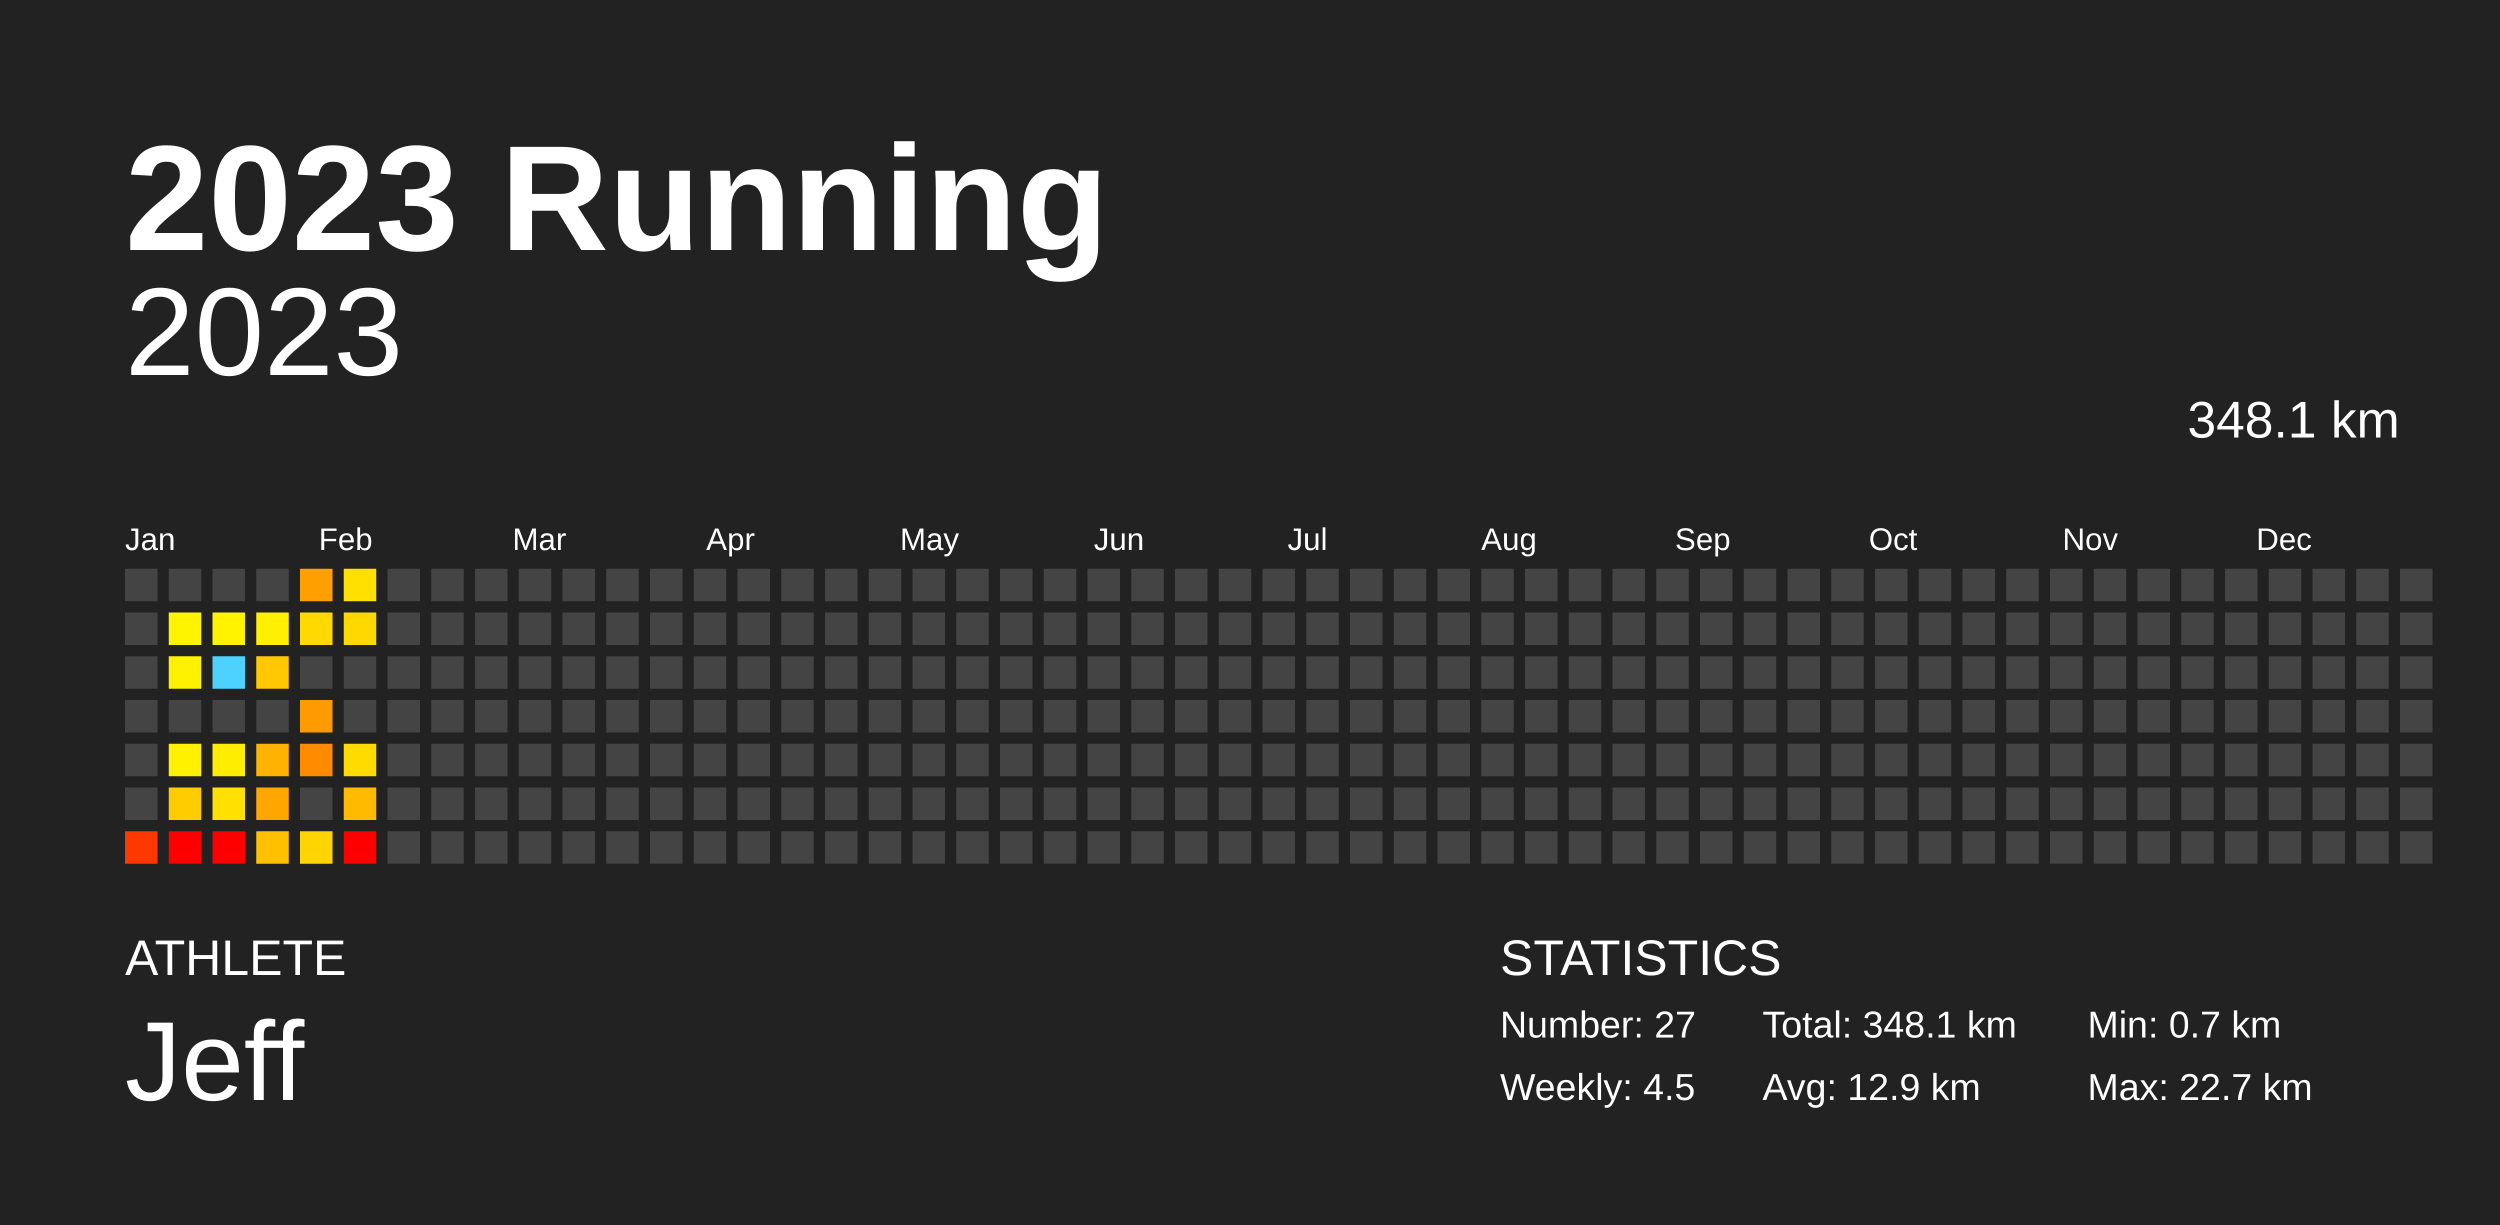
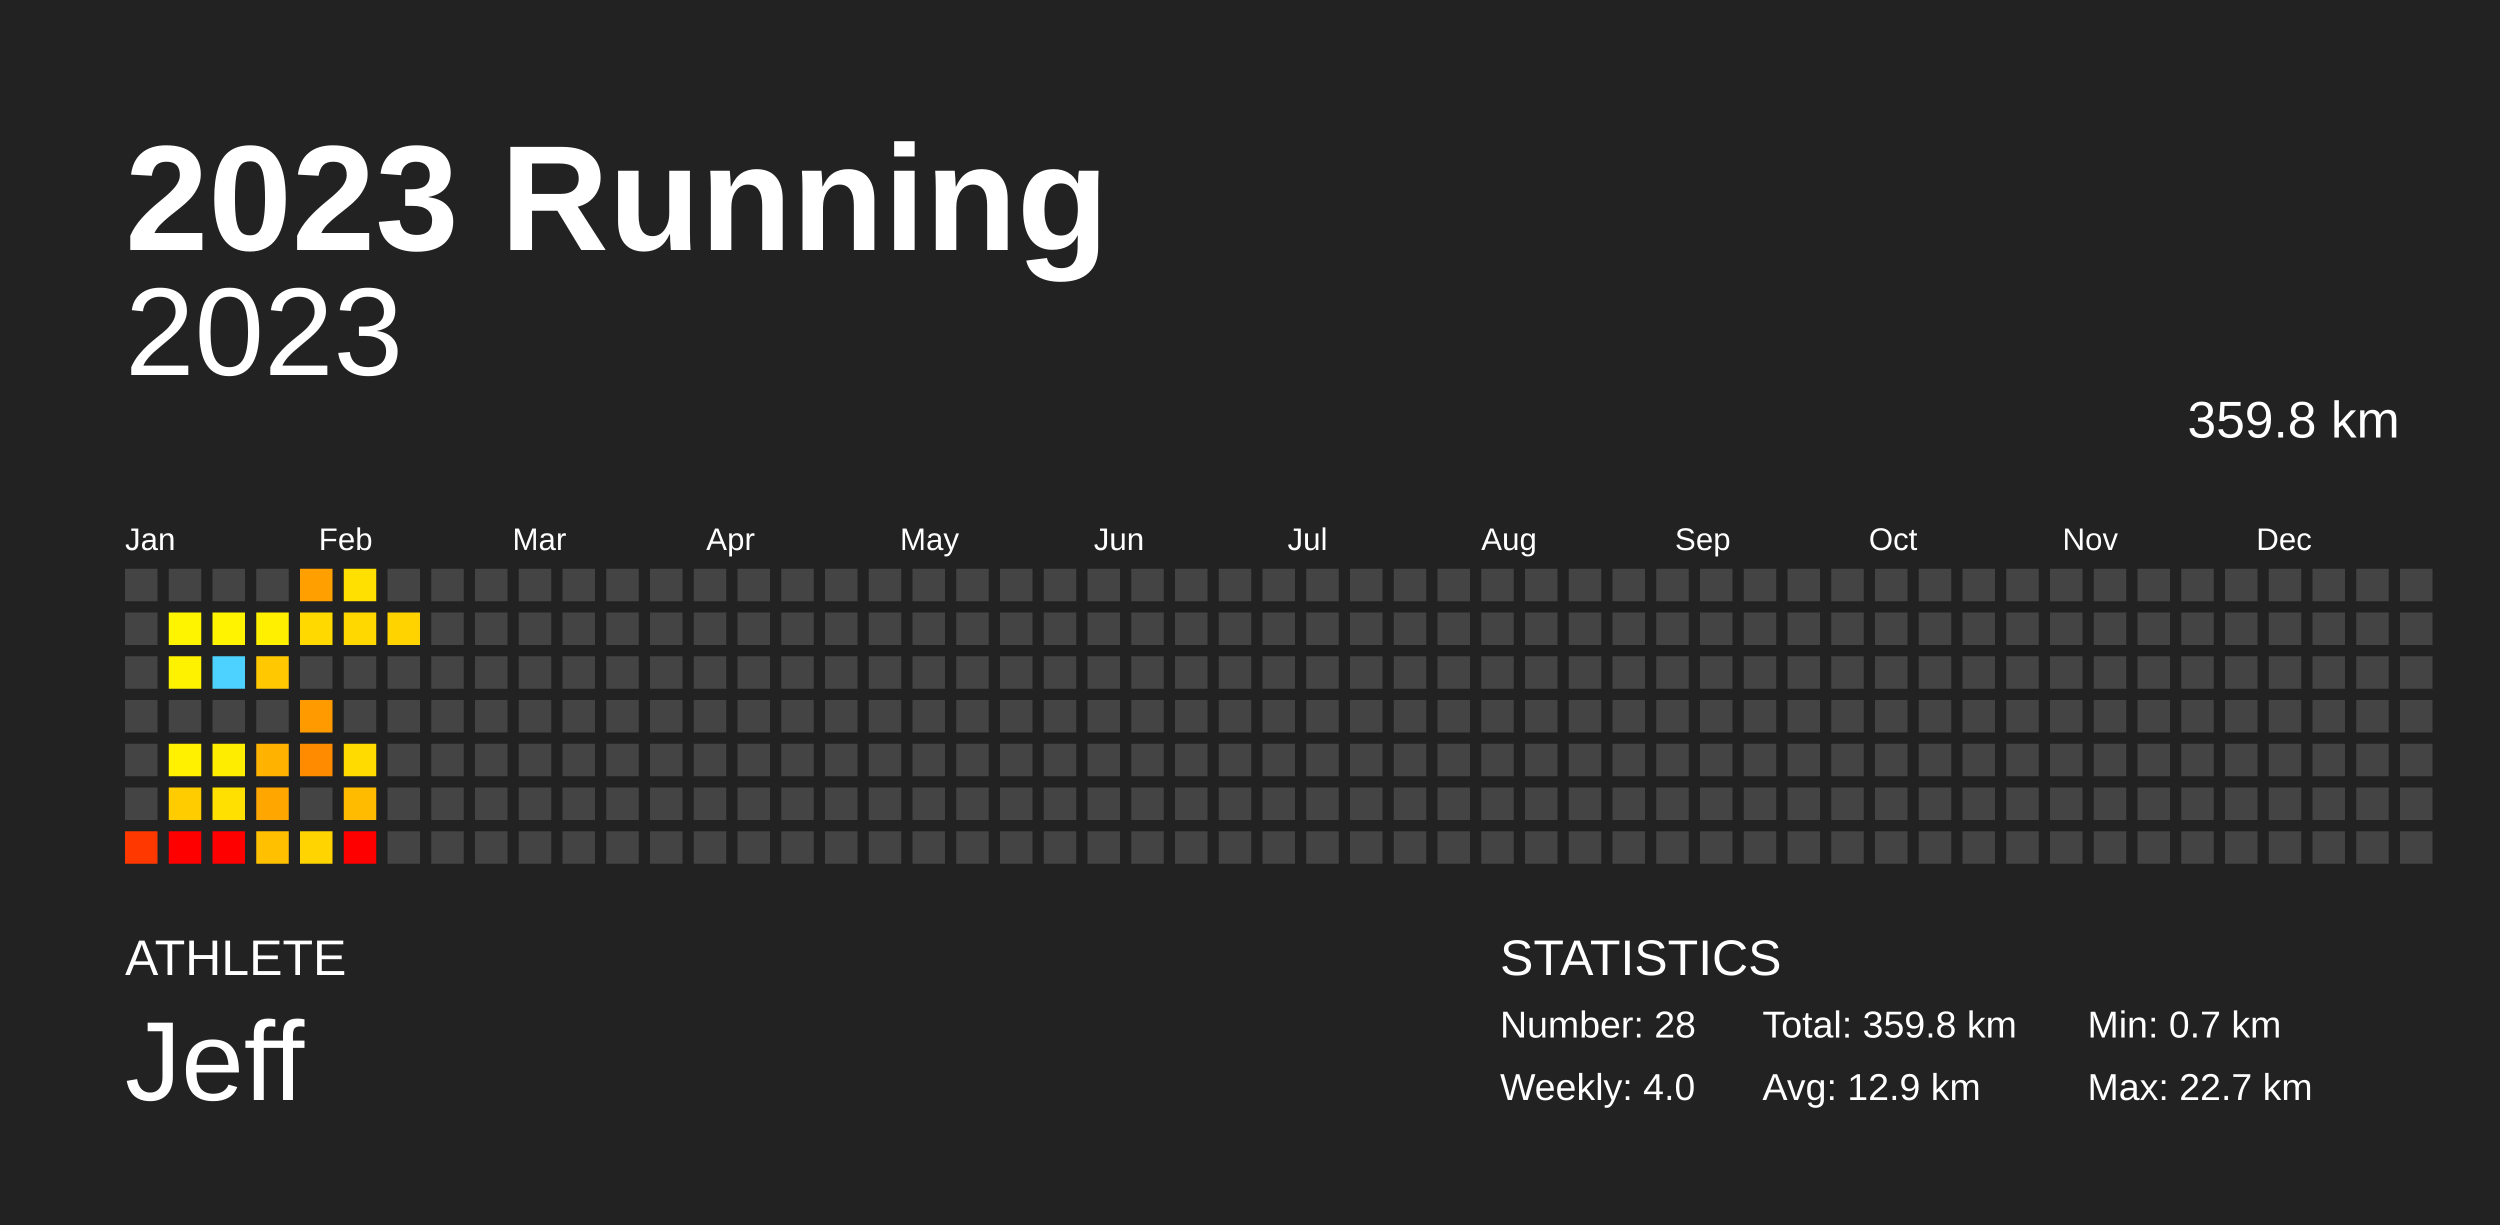
<svg xmlns="http://www.w3.org/2000/svg" baseProfile="full" height="98mm" version="1.1" viewBox="0,0,200,98" width="200mm">
  <defs />
  <rect fill="#222222" height="98" width="200" x="0" y="0" />
  <text fill="#FFFFFF" style="font-size:12px; font-family:Arial; font-weight:bold;" x="10" y="20">2023 Running</text>
  <text fill="#FFFFFF" style="font-size:4px; font-family:Arial" x="10" y="78">ATHLETE</text>
  <text fill="#FFFFFF" style="font-size:9px; font-family:Arial" x="10" y="88">Jeff</text>
  <text fill="#FFFFFF" style="font-size:4px; font-family:Arial" x="120" y="78">STATISTICS</text>
-   <text fill="#FFFFFF" style="font-size:3px; font-family:Arial" x="120" y="83">Number: 27</text>
-   <text fill="#FFFFFF" style="font-size:3px; font-family:Arial" x="120" y="88">Weekly: 4.5</text>
-   <text fill="#FFFFFF" style="font-size:3px; font-family:Arial" x="141" y="83">Total: 348.1 km</text>
+   <text fill="#FFFFFF" style="font-size:3px; font-family:Arial" x="120" y="83">Number: 28</text>
+   <text fill="#FFFFFF" style="font-size:3px; font-family:Arial" x="120" y="88">Weekly: 4.0</text>
+   <text fill="#FFFFFF" style="font-size:3px; font-family:Arial" x="141" y="83">Total: 359.8 km</text>
  <text fill="#FFFFFF" style="font-size:3px; font-family:Arial" x="141" y="88">Avg: 12.9 km</text>
  <text fill="#FFFFFF" style="font-size:3px; font-family:Arial" x="167" y="83">Min: 0.7 km</text>
  <text fill="#FFFFFF" style="font-size:3px; font-family:Arial" x="167" y="88">Max: 22.7 km</text>
  <text alignment-baseline="hanging" fill="#FFFFFF" style="font-size:10.0px; font-family:Arial;" x="10" y="30">2023</text>
-   <text alignment-baseline="hanging" fill="#FFFFFF" style="font-size:4.125px; font-family:Arial;" x="175" y="35">348.1 km</text>
+   <text alignment-baseline="hanging" fill="#FFFFFF" style="font-size:4.125px; font-family:Arial;" x="175" y="35">359.8 km</text>
  <text fill="#FFFFFF" style="font-size:2.5px; font-family:Arial" x="10.0" y="44">Jan</text>
  <text fill="#FFFFFF" style="font-size:2.5px; font-family:Arial" x="25.5" y="44">Feb</text>
  <text fill="#FFFFFF" style="font-size:2.5px; font-family:Arial" x="41.0" y="44">Mar</text>
  <text fill="#FFFFFF" style="font-size:2.5px; font-family:Arial" x="56.5" y="44">Apr</text>
  <text fill="#FFFFFF" style="font-size:2.5px; font-family:Arial" x="72.0" y="44">May</text>
  <text fill="#FFFFFF" style="font-size:2.5px; font-family:Arial" x="87.5" y="44">Jun</text>
  <text fill="#FFFFFF" style="font-size:2.5px; font-family:Arial" x="103.0" y="44">Jul</text>
  <text fill="#FFFFFF" style="font-size:2.5px; font-family:Arial" x="118.5" y="44">Aug</text>
  <text fill="#FFFFFF" style="font-size:2.5px; font-family:Arial" x="134.0" y="44">Sep</text>
  <text fill="#FFFFFF" style="font-size:2.5px; font-family:Arial" x="149.5" y="44">Oct</text>
  <text fill="#FFFFFF" style="font-size:2.5px; font-family:Arial" x="165.0" y="44">Nov</text>
  <text fill="#FFFFFF" style="font-size:2.5px; font-family:Arial" x="180.5" y="44">Dec</text>
  <rect fill="#444444" height="2.6" width="2.6" x="10.0" y="45.5" />
  <rect fill="#444444" height="2.6" width="2.6" x="10.0" y="49.0" />
  <rect fill="#444444" height="2.6" width="2.6" x="10.0" y="52.5" />
  <rect fill="#444444" height="2.6" width="2.6" x="10.0" y="56.0" />
  <rect fill="#444444" height="2.6" width="2.6" x="10.0" y="59.5" />
  <rect fill="#444444" height="2.6" width="2.6" x="10.0" y="63.0" />
  <rect fill="#ff3800" height="2.6" width="2.6" x="10.0" y="66.5" />
  <rect fill="#444444" height="2.6" width="2.6" x="13.5" y="45.5" />
  <rect fill="#fff400" height="2.6" width="2.6" x="13.5" y="49.0" />
  <rect fill="#fff200" height="2.6" width="2.6" x="13.5" y="52.5" />
  <rect fill="#444444" height="2.6" width="2.6" x="13.5" y="56.0" />
  <rect fill="#fff100" height="2.6" width="2.6" x="13.5" y="59.5" />
  <rect fill="#ffcc00" height="2.6" width="2.6" x="13.5" y="63.0" />
  <rect fill="red" height="2.6" width="2.6" x="13.5" y="66.5" />
  <rect fill="#444444" height="2.6" width="2.6" x="17.0" y="45.5" />
  <rect fill="#fff300" height="2.6" width="2.6" x="17.0" y="49.0" />
  <rect fill="#4dd2ff" height="2.6" width="2.6" x="17.0" y="52.5" />
  <rect fill="#444444" height="2.6" width="2.6" x="17.0" y="56.0" />
  <rect fill="#ffed00" height="2.6" width="2.6" x="17.0" y="59.5" />
  <rect fill="#ffe000" height="2.6" width="2.6" x="17.0" y="63.0" />
  <rect fill="red" height="2.6" width="2.6" x="17.0" y="66.5" />
  <rect fill="#444444" height="2.6" width="2.6" x="20.5" y="45.5" />
  <rect fill="#fff000" height="2.6" width="2.6" x="20.5" y="49.0" />
  <rect fill="#ffc800" height="2.6" width="2.6" x="20.5" y="52.5" />
  <rect fill="#444444" height="2.6" width="2.6" x="20.5" y="56.0" />
  <rect fill="#ffb300" height="2.6" width="2.6" x="20.5" y="59.5" />
  <rect fill="#ffa600" height="2.6" width="2.6" x="20.5" y="63.0" />
  <rect fill="#ffc000" height="2.6" width="2.6" x="20.5" y="66.5" />
  <rect fill="#ffa000" height="2.6" width="2.6" x="24.0" y="45.5" />
  <rect fill="#ffd900" height="2.6" width="2.6" x="24.0" y="49.0" />
  <rect fill="#444444" height="2.6" width="2.6" x="24.0" y="52.5" />
  <rect fill="#ff9b00" height="2.6" width="2.6" x="24.0" y="56.0" />
  <rect fill="#ff8b00" height="2.6" width="2.6" x="24.0" y="59.5" />
  <rect fill="#444444" height="2.6" width="2.6" x="24.0" y="63.0" />
  <rect fill="#ffd400" height="2.6" width="2.6" x="24.0" y="66.5" />
  <rect fill="#ffe000" height="2.6" width="2.6" x="27.5" y="45.5" />
  <rect fill="#ffd800" height="2.6" width="2.6" x="27.5" y="49.0" />
  <rect fill="#444444" height="2.6" width="2.6" x="27.5" y="52.5" />
  <rect fill="#444444" height="2.6" width="2.6" x="27.5" y="56.0" />
  <rect fill="#ffdb00" height="2.6" width="2.6" x="27.5" y="59.5" />
  <rect fill="#ffbb00" height="2.6" width="2.6" x="27.5" y="63.0" />
  <rect fill="red" height="2.6" width="2.6" x="27.5" y="66.5" />
  <rect fill="#444444" height="2.6" width="2.6" x="31.0" y="45.5" />
-   <rect fill="#444444" height="2.6" width="2.6" x="31.0" y="49.0" />
+   <rect fill="#ffd300" height="2.6" width="2.6" x="31.0" y="49.0" />
  <rect fill="#444444" height="2.6" width="2.6" x="31.0" y="52.5" />
  <rect fill="#444444" height="2.6" width="2.6" x="31.0" y="56.0" />
  <rect fill="#444444" height="2.6" width="2.6" x="31.0" y="59.5" />
  <rect fill="#444444" height="2.6" width="2.6" x="31.0" y="63.0" />
  <rect fill="#444444" height="2.6" width="2.6" x="31.0" y="66.5" />
  <rect fill="#444444" height="2.6" width="2.6" x="34.5" y="45.5" />
  <rect fill="#444444" height="2.6" width="2.6" x="34.5" y="49.0" />
  <rect fill="#444444" height="2.6" width="2.6" x="34.5" y="52.5" />
  <rect fill="#444444" height="2.6" width="2.6" x="34.5" y="56.0" />
  <rect fill="#444444" height="2.6" width="2.6" x="34.5" y="59.5" />
  <rect fill="#444444" height="2.6" width="2.6" x="34.5" y="63.0" />
  <rect fill="#444444" height="2.6" width="2.6" x="34.5" y="66.5" />
  <rect fill="#444444" height="2.6" width="2.6" x="38.0" y="45.5" />
  <rect fill="#444444" height="2.6" width="2.6" x="38.0" y="49.0" />
  <rect fill="#444444" height="2.6" width="2.6" x="38.0" y="52.5" />
  <rect fill="#444444" height="2.6" width="2.6" x="38.0" y="56.0" />
  <rect fill="#444444" height="2.6" width="2.6" x="38.0" y="59.5" />
  <rect fill="#444444" height="2.6" width="2.6" x="38.0" y="63.0" />
  <rect fill="#444444" height="2.6" width="2.6" x="38.0" y="66.5" />
  <rect fill="#444444" height="2.6" width="2.6" x="41.5" y="45.5" />
  <rect fill="#444444" height="2.6" width="2.6" x="41.5" y="49.0" />
  <rect fill="#444444" height="2.6" width="2.6" x="41.5" y="52.5" />
  <rect fill="#444444" height="2.6" width="2.6" x="41.5" y="56.0" />
  <rect fill="#444444" height="2.6" width="2.6" x="41.5" y="59.5" />
  <rect fill="#444444" height="2.6" width="2.6" x="41.5" y="63.0" />
  <rect fill="#444444" height="2.6" width="2.6" x="41.5" y="66.5" />
  <rect fill="#444444" height="2.6" width="2.6" x="45.0" y="45.5" />
  <rect fill="#444444" height="2.6" width="2.6" x="45.0" y="49.0" />
  <rect fill="#444444" height="2.6" width="2.6" x="45.0" y="52.5" />
  <rect fill="#444444" height="2.6" width="2.6" x="45.0" y="56.0" />
  <rect fill="#444444" height="2.6" width="2.6" x="45.0" y="59.5" />
  <rect fill="#444444" height="2.6" width="2.6" x="45.0" y="63.0" />
  <rect fill="#444444" height="2.6" width="2.6" x="45.0" y="66.5" />
  <rect fill="#444444" height="2.6" width="2.6" x="48.5" y="45.5" />
  <rect fill="#444444" height="2.6" width="2.6" x="48.5" y="49.0" />
  <rect fill="#444444" height="2.6" width="2.6" x="48.5" y="52.5" />
  <rect fill="#444444" height="2.6" width="2.6" x="48.5" y="56.0" />
  <rect fill="#444444" height="2.6" width="2.6" x="48.5" y="59.5" />
  <rect fill="#444444" height="2.6" width="2.6" x="48.5" y="63.0" />
  <rect fill="#444444" height="2.6" width="2.6" x="48.5" y="66.5" />
  <rect fill="#444444" height="2.6" width="2.6" x="52.0" y="45.5" />
  <rect fill="#444444" height="2.6" width="2.6" x="52.0" y="49.0" />
  <rect fill="#444444" height="2.6" width="2.6" x="52.0" y="52.5" />
  <rect fill="#444444" height="2.6" width="2.6" x="52.0" y="56.0" />
  <rect fill="#444444" height="2.6" width="2.6" x="52.0" y="59.5" />
  <rect fill="#444444" height="2.6" width="2.6" x="52.0" y="63.0" />
  <rect fill="#444444" height="2.6" width="2.6" x="52.0" y="66.5" />
  <rect fill="#444444" height="2.6" width="2.6" x="55.5" y="45.5" />
  <rect fill="#444444" height="2.6" width="2.6" x="55.5" y="49.0" />
  <rect fill="#444444" height="2.6" width="2.6" x="55.5" y="52.5" />
  <rect fill="#444444" height="2.6" width="2.6" x="55.5" y="56.0" />
  <rect fill="#444444" height="2.6" width="2.6" x="55.5" y="59.5" />
  <rect fill="#444444" height="2.6" width="2.6" x="55.5" y="63.0" />
  <rect fill="#444444" height="2.6" width="2.6" x="55.5" y="66.5" />
  <rect fill="#444444" height="2.6" width="2.6" x="59.0" y="45.5" />
  <rect fill="#444444" height="2.6" width="2.6" x="59.0" y="49.0" />
  <rect fill="#444444" height="2.6" width="2.6" x="59.0" y="52.5" />
  <rect fill="#444444" height="2.6" width="2.6" x="59.0" y="56.0" />
  <rect fill="#444444" height="2.6" width="2.6" x="59.0" y="59.5" />
  <rect fill="#444444" height="2.6" width="2.6" x="59.0" y="63.0" />
  <rect fill="#444444" height="2.6" width="2.6" x="59.0" y="66.5" />
  <rect fill="#444444" height="2.6" width="2.6" x="62.5" y="45.5" />
  <rect fill="#444444" height="2.6" width="2.6" x="62.5" y="49.0" />
  <rect fill="#444444" height="2.6" width="2.6" x="62.5" y="52.5" />
  <rect fill="#444444" height="2.6" width="2.6" x="62.5" y="56.0" />
  <rect fill="#444444" height="2.6" width="2.6" x="62.5" y="59.5" />
  <rect fill="#444444" height="2.6" width="2.6" x="62.5" y="63.0" />
  <rect fill="#444444" height="2.6" width="2.6" x="62.5" y="66.5" />
  <rect fill="#444444" height="2.6" width="2.6" x="66.0" y="45.5" />
  <rect fill="#444444" height="2.6" width="2.6" x="66.0" y="49.0" />
  <rect fill="#444444" height="2.6" width="2.6" x="66.0" y="52.5" />
  <rect fill="#444444" height="2.6" width="2.6" x="66.0" y="56.0" />
  <rect fill="#444444" height="2.6" width="2.6" x="66.0" y="59.5" />
  <rect fill="#444444" height="2.6" width="2.6" x="66.0" y="63.0" />
  <rect fill="#444444" height="2.6" width="2.6" x="66.0" y="66.5" />
  <rect fill="#444444" height="2.6" width="2.6" x="69.5" y="45.5" />
  <rect fill="#444444" height="2.6" width="2.6" x="69.5" y="49.0" />
  <rect fill="#444444" height="2.6" width="2.6" x="69.5" y="52.5" />
  <rect fill="#444444" height="2.6" width="2.6" x="69.5" y="56.0" />
  <rect fill="#444444" height="2.6" width="2.6" x="69.5" y="59.5" />
  <rect fill="#444444" height="2.6" width="2.6" x="69.5" y="63.0" />
  <rect fill="#444444" height="2.6" width="2.6" x="69.5" y="66.5" />
  <rect fill="#444444" height="2.6" width="2.6" x="73.0" y="45.5" />
  <rect fill="#444444" height="2.6" width="2.6" x="73.0" y="49.0" />
  <rect fill="#444444" height="2.6" width="2.6" x="73.0" y="52.5" />
  <rect fill="#444444" height="2.6" width="2.6" x="73.0" y="56.0" />
  <rect fill="#444444" height="2.6" width="2.6" x="73.0" y="59.5" />
  <rect fill="#444444" height="2.6" width="2.6" x="73.0" y="63.0" />
  <rect fill="#444444" height="2.6" width="2.6" x="73.0" y="66.5" />
  <rect fill="#444444" height="2.6" width="2.6" x="76.5" y="45.5" />
  <rect fill="#444444" height="2.6" width="2.6" x="76.5" y="49.0" />
  <rect fill="#444444" height="2.6" width="2.6" x="76.5" y="52.5" />
  <rect fill="#444444" height="2.6" width="2.6" x="76.5" y="56.0" />
  <rect fill="#444444" height="2.6" width="2.6" x="76.5" y="59.5" />
  <rect fill="#444444" height="2.6" width="2.6" x="76.5" y="63.0" />
  <rect fill="#444444" height="2.6" width="2.6" x="76.5" y="66.5" />
  <rect fill="#444444" height="2.6" width="2.6" x="80.0" y="45.5" />
  <rect fill="#444444" height="2.6" width="2.6" x="80.0" y="49.0" />
  <rect fill="#444444" height="2.6" width="2.6" x="80.0" y="52.5" />
  <rect fill="#444444" height="2.6" width="2.6" x="80.0" y="56.0" />
  <rect fill="#444444" height="2.6" width="2.6" x="80.0" y="59.5" />
  <rect fill="#444444" height="2.6" width="2.6" x="80.0" y="63.0" />
  <rect fill="#444444" height="2.6" width="2.6" x="80.0" y="66.5" />
  <rect fill="#444444" height="2.6" width="2.6" x="83.5" y="45.5" />
  <rect fill="#444444" height="2.6" width="2.6" x="83.5" y="49.0" />
  <rect fill="#444444" height="2.6" width="2.6" x="83.5" y="52.5" />
  <rect fill="#444444" height="2.6" width="2.6" x="83.5" y="56.0" />
  <rect fill="#444444" height="2.6" width="2.6" x="83.5" y="59.5" />
  <rect fill="#444444" height="2.6" width="2.6" x="83.5" y="63.0" />
  <rect fill="#444444" height="2.6" width="2.6" x="83.5" y="66.5" />
  <rect fill="#444444" height="2.6" width="2.6" x="87.0" y="45.5" />
  <rect fill="#444444" height="2.6" width="2.6" x="87.0" y="49.0" />
  <rect fill="#444444" height="2.6" width="2.6" x="87.0" y="52.5" />
  <rect fill="#444444" height="2.6" width="2.6" x="87.0" y="56.0" />
  <rect fill="#444444" height="2.6" width="2.6" x="87.0" y="59.5" />
  <rect fill="#444444" height="2.6" width="2.6" x="87.0" y="63.0" />
  <rect fill="#444444" height="2.6" width="2.6" x="87.0" y="66.5" />
  <rect fill="#444444" height="2.6" width="2.6" x="90.5" y="45.5" />
  <rect fill="#444444" height="2.6" width="2.6" x="90.5" y="49.0" />
  <rect fill="#444444" height="2.6" width="2.6" x="90.5" y="52.5" />
  <rect fill="#444444" height="2.6" width="2.6" x="90.5" y="56.0" />
  <rect fill="#444444" height="2.6" width="2.6" x="90.5" y="59.5" />
  <rect fill="#444444" height="2.6" width="2.6" x="90.5" y="63.0" />
  <rect fill="#444444" height="2.6" width="2.6" x="90.5" y="66.5" />
  <rect fill="#444444" height="2.6" width="2.6" x="94.0" y="45.5" />
  <rect fill="#444444" height="2.6" width="2.6" x="94.0" y="49.0" />
  <rect fill="#444444" height="2.6" width="2.6" x="94.0" y="52.5" />
  <rect fill="#444444" height="2.6" width="2.6" x="94.0" y="56.0" />
  <rect fill="#444444" height="2.6" width="2.6" x="94.0" y="59.5" />
  <rect fill="#444444" height="2.6" width="2.6" x="94.0" y="63.0" />
  <rect fill="#444444" height="2.6" width="2.6" x="94.0" y="66.5" />
  <rect fill="#444444" height="2.6" width="2.6" x="97.5" y="45.5" />
  <rect fill="#444444" height="2.6" width="2.6" x="97.5" y="49.0" />
  <rect fill="#444444" height="2.6" width="2.6" x="97.5" y="52.5" />
  <rect fill="#444444" height="2.6" width="2.6" x="97.5" y="56.0" />
  <rect fill="#444444" height="2.6" width="2.6" x="97.5" y="59.5" />
  <rect fill="#444444" height="2.6" width="2.6" x="97.5" y="63.0" />
  <rect fill="#444444" height="2.6" width="2.6" x="97.5" y="66.5" />
  <rect fill="#444444" height="2.6" width="2.6" x="101.0" y="45.5" />
  <rect fill="#444444" height="2.6" width="2.6" x="101.0" y="49.0" />
  <rect fill="#444444" height="2.6" width="2.6" x="101.0" y="52.5" />
  <rect fill="#444444" height="2.6" width="2.6" x="101.0" y="56.0" />
  <rect fill="#444444" height="2.6" width="2.6" x="101.0" y="59.5" />
  <rect fill="#444444" height="2.6" width="2.6" x="101.0" y="63.0" />
  <rect fill="#444444" height="2.6" width="2.6" x="101.0" y="66.5" />
  <rect fill="#444444" height="2.6" width="2.6" x="104.5" y="45.5" />
  <rect fill="#444444" height="2.6" width="2.6" x="104.5" y="49.0" />
  <rect fill="#444444" height="2.6" width="2.6" x="104.5" y="52.5" />
  <rect fill="#444444" height="2.6" width="2.6" x="104.5" y="56.0" />
  <rect fill="#444444" height="2.6" width="2.6" x="104.5" y="59.5" />
  <rect fill="#444444" height="2.6" width="2.6" x="104.5" y="63.0" />
  <rect fill="#444444" height="2.6" width="2.6" x="104.5" y="66.5" />
  <rect fill="#444444" height="2.6" width="2.6" x="108.0" y="45.5" />
  <rect fill="#444444" height="2.6" width="2.6" x="108.0" y="49.0" />
  <rect fill="#444444" height="2.6" width="2.6" x="108.0" y="52.5" />
  <rect fill="#444444" height="2.6" width="2.6" x="108.0" y="56.0" />
  <rect fill="#444444" height="2.6" width="2.6" x="108.0" y="59.5" />
  <rect fill="#444444" height="2.6" width="2.6" x="108.0" y="63.0" />
  <rect fill="#444444" height="2.6" width="2.6" x="108.0" y="66.5" />
  <rect fill="#444444" height="2.6" width="2.6" x="111.5" y="45.5" />
  <rect fill="#444444" height="2.6" width="2.6" x="111.5" y="49.0" />
  <rect fill="#444444" height="2.6" width="2.6" x="111.5" y="52.5" />
  <rect fill="#444444" height="2.6" width="2.6" x="111.5" y="56.0" />
  <rect fill="#444444" height="2.6" width="2.6" x="111.5" y="59.5" />
  <rect fill="#444444" height="2.6" width="2.6" x="111.5" y="63.0" />
  <rect fill="#444444" height="2.6" width="2.6" x="111.5" y="66.5" />
  <rect fill="#444444" height="2.6" width="2.6" x="115.0" y="45.5" />
  <rect fill="#444444" height="2.6" width="2.6" x="115.0" y="49.0" />
  <rect fill="#444444" height="2.6" width="2.6" x="115.0" y="52.5" />
  <rect fill="#444444" height="2.6" width="2.6" x="115.0" y="56.0" />
  <rect fill="#444444" height="2.6" width="2.6" x="115.0" y="59.5" />
  <rect fill="#444444" height="2.6" width="2.6" x="115.0" y="63.0" />
  <rect fill="#444444" height="2.6" width="2.6" x="115.0" y="66.5" />
  <rect fill="#444444" height="2.6" width="2.6" x="118.5" y="45.5" />
  <rect fill="#444444" height="2.6" width="2.6" x="118.5" y="49.0" />
  <rect fill="#444444" height="2.6" width="2.6" x="118.5" y="52.5" />
  <rect fill="#444444" height="2.6" width="2.6" x="118.5" y="56.0" />
  <rect fill="#444444" height="2.6" width="2.6" x="118.5" y="59.5" />
  <rect fill="#444444" height="2.6" width="2.6" x="118.5" y="63.0" />
  <rect fill="#444444" height="2.6" width="2.6" x="118.5" y="66.5" />
  <rect fill="#444444" height="2.6" width="2.6" x="122.0" y="45.5" />
  <rect fill="#444444" height="2.6" width="2.6" x="122.0" y="49.0" />
  <rect fill="#444444" height="2.6" width="2.6" x="122.0" y="52.5" />
  <rect fill="#444444" height="2.6" width="2.6" x="122.0" y="56.0" />
  <rect fill="#444444" height="2.6" width="2.6" x="122.0" y="59.5" />
  <rect fill="#444444" height="2.6" width="2.6" x="122.0" y="63.0" />
  <rect fill="#444444" height="2.6" width="2.6" x="122.0" y="66.5" />
  <rect fill="#444444" height="2.6" width="2.6" x="125.5" y="45.5" />
  <rect fill="#444444" height="2.6" width="2.6" x="125.5" y="49.0" />
  <rect fill="#444444" height="2.6" width="2.6" x="125.5" y="52.5" />
  <rect fill="#444444" height="2.6" width="2.6" x="125.5" y="56.0" />
  <rect fill="#444444" height="2.6" width="2.6" x="125.5" y="59.5" />
  <rect fill="#444444" height="2.6" width="2.6" x="125.5" y="63.0" />
  <rect fill="#444444" height="2.6" width="2.6" x="125.5" y="66.5" />
  <rect fill="#444444" height="2.6" width="2.6" x="129.0" y="45.5" />
  <rect fill="#444444" height="2.6" width="2.6" x="129.0" y="49.0" />
  <rect fill="#444444" height="2.6" width="2.6" x="129.0" y="52.5" />
  <rect fill="#444444" height="2.6" width="2.6" x="129.0" y="56.0" />
  <rect fill="#444444" height="2.6" width="2.6" x="129.0" y="59.5" />
  <rect fill="#444444" height="2.6" width="2.6" x="129.0" y="63.0" />
  <rect fill="#444444" height="2.6" width="2.6" x="129.0" y="66.5" />
  <rect fill="#444444" height="2.6" width="2.6" x="132.5" y="45.5" />
  <rect fill="#444444" height="2.6" width="2.6" x="132.5" y="49.0" />
  <rect fill="#444444" height="2.6" width="2.6" x="132.5" y="52.5" />
  <rect fill="#444444" height="2.6" width="2.6" x="132.5" y="56.0" />
  <rect fill="#444444" height="2.6" width="2.6" x="132.5" y="59.5" />
  <rect fill="#444444" height="2.6" width="2.6" x="132.5" y="63.0" />
  <rect fill="#444444" height="2.6" width="2.6" x="132.5" y="66.5" />
  <rect fill="#444444" height="2.6" width="2.6" x="136.0" y="45.5" />
  <rect fill="#444444" height="2.6" width="2.6" x="136.0" y="49.0" />
  <rect fill="#444444" height="2.6" width="2.6" x="136.0" y="52.5" />
  <rect fill="#444444" height="2.6" width="2.6" x="136.0" y="56.0" />
  <rect fill="#444444" height="2.6" width="2.6" x="136.0" y="59.5" />
  <rect fill="#444444" height="2.6" width="2.6" x="136.0" y="63.0" />
  <rect fill="#444444" height="2.6" width="2.6" x="136.0" y="66.5" />
  <rect fill="#444444" height="2.6" width="2.6" x="139.5" y="45.5" />
  <rect fill="#444444" height="2.6" width="2.6" x="139.5" y="49.0" />
  <rect fill="#444444" height="2.6" width="2.6" x="139.5" y="52.5" />
  <rect fill="#444444" height="2.6" width="2.6" x="139.5" y="56.0" />
  <rect fill="#444444" height="2.6" width="2.6" x="139.5" y="59.5" />
  <rect fill="#444444" height="2.6" width="2.6" x="139.5" y="63.0" />
  <rect fill="#444444" height="2.6" width="2.6" x="139.5" y="66.5" />
  <rect fill="#444444" height="2.6" width="2.6" x="143.0" y="45.5" />
  <rect fill="#444444" height="2.6" width="2.6" x="143.0" y="49.0" />
  <rect fill="#444444" height="2.6" width="2.6" x="143.0" y="52.5" />
  <rect fill="#444444" height="2.6" width="2.6" x="143.0" y="56.0" />
  <rect fill="#444444" height="2.6" width="2.6" x="143.0" y="59.5" />
  <rect fill="#444444" height="2.6" width="2.6" x="143.0" y="63.0" />
  <rect fill="#444444" height="2.6" width="2.6" x="143.0" y="66.5" />
  <rect fill="#444444" height="2.6" width="2.6" x="146.5" y="45.5" />
  <rect fill="#444444" height="2.6" width="2.6" x="146.5" y="49.0" />
  <rect fill="#444444" height="2.6" width="2.6" x="146.5" y="52.5" />
  <rect fill="#444444" height="2.6" width="2.6" x="146.5" y="56.0" />
  <rect fill="#444444" height="2.6" width="2.6" x="146.5" y="59.5" />
  <rect fill="#444444" height="2.6" width="2.6" x="146.5" y="63.0" />
  <rect fill="#444444" height="2.6" width="2.6" x="146.5" y="66.5" />
  <rect fill="#444444" height="2.6" width="2.6" x="150.0" y="45.5" />
  <rect fill="#444444" height="2.6" width="2.6" x="150.0" y="49.0" />
  <rect fill="#444444" height="2.6" width="2.6" x="150.0" y="52.5" />
  <rect fill="#444444" height="2.6" width="2.6" x="150.0" y="56.0" />
  <rect fill="#444444" height="2.6" width="2.6" x="150.0" y="59.5" />
  <rect fill="#444444" height="2.6" width="2.6" x="150.0" y="63.0" />
  <rect fill="#444444" height="2.6" width="2.6" x="150.0" y="66.5" />
  <rect fill="#444444" height="2.6" width="2.6" x="153.5" y="45.5" />
  <rect fill="#444444" height="2.6" width="2.6" x="153.5" y="49.0" />
  <rect fill="#444444" height="2.6" width="2.6" x="153.5" y="52.5" />
  <rect fill="#444444" height="2.6" width="2.6" x="153.5" y="56.0" />
  <rect fill="#444444" height="2.6" width="2.6" x="153.5" y="59.5" />
  <rect fill="#444444" height="2.6" width="2.6" x="153.5" y="63.0" />
  <rect fill="#444444" height="2.6" width="2.6" x="153.5" y="66.5" />
  <rect fill="#444444" height="2.6" width="2.6" x="157.0" y="45.5" />
  <rect fill="#444444" height="2.6" width="2.6" x="157.0" y="49.0" />
  <rect fill="#444444" height="2.6" width="2.6" x="157.0" y="52.5" />
  <rect fill="#444444" height="2.6" width="2.6" x="157.0" y="56.0" />
  <rect fill="#444444" height="2.6" width="2.6" x="157.0" y="59.5" />
  <rect fill="#444444" height="2.6" width="2.6" x="157.0" y="63.0" />
  <rect fill="#444444" height="2.6" width="2.6" x="157.0" y="66.5" />
  <rect fill="#444444" height="2.6" width="2.6" x="160.5" y="45.5" />
  <rect fill="#444444" height="2.6" width="2.6" x="160.5" y="49.0" />
  <rect fill="#444444" height="2.6" width="2.6" x="160.5" y="52.5" />
  <rect fill="#444444" height="2.6" width="2.6" x="160.5" y="56.0" />
  <rect fill="#444444" height="2.6" width="2.6" x="160.5" y="59.5" />
  <rect fill="#444444" height="2.6" width="2.6" x="160.5" y="63.0" />
  <rect fill="#444444" height="2.6" width="2.6" x="160.5" y="66.5" />
  <rect fill="#444444" height="2.6" width="2.6" x="164.0" y="45.5" />
  <rect fill="#444444" height="2.6" width="2.6" x="164.0" y="49.0" />
  <rect fill="#444444" height="2.6" width="2.6" x="164.0" y="52.5" />
  <rect fill="#444444" height="2.6" width="2.6" x="164.0" y="56.0" />
  <rect fill="#444444" height="2.6" width="2.6" x="164.0" y="59.5" />
  <rect fill="#444444" height="2.6" width="2.6" x="164.0" y="63.0" />
  <rect fill="#444444" height="2.6" width="2.6" x="164.0" y="66.5" />
  <rect fill="#444444" height="2.6" width="2.6" x="167.5" y="45.5" />
  <rect fill="#444444" height="2.6" width="2.6" x="167.5" y="49.0" />
  <rect fill="#444444" height="2.6" width="2.6" x="167.5" y="52.5" />
  <rect fill="#444444" height="2.6" width="2.6" x="167.5" y="56.0" />
  <rect fill="#444444" height="2.6" width="2.6" x="167.5" y="59.5" />
  <rect fill="#444444" height="2.6" width="2.6" x="167.5" y="63.0" />
  <rect fill="#444444" height="2.6" width="2.6" x="167.5" y="66.5" />
  <rect fill="#444444" height="2.6" width="2.6" x="171.0" y="45.5" />
  <rect fill="#444444" height="2.6" width="2.6" x="171.0" y="49.0" />
  <rect fill="#444444" height="2.6" width="2.6" x="171.0" y="52.5" />
  <rect fill="#444444" height="2.6" width="2.6" x="171.0" y="56.0" />
  <rect fill="#444444" height="2.6" width="2.6" x="171.0" y="59.5" />
  <rect fill="#444444" height="2.6" width="2.6" x="171.0" y="63.0" />
  <rect fill="#444444" height="2.6" width="2.6" x="171.0" y="66.5" />
  <rect fill="#444444" height="2.6" width="2.6" x="174.5" y="45.5" />
  <rect fill="#444444" height="2.6" width="2.6" x="174.5" y="49.0" />
  <rect fill="#444444" height="2.6" width="2.6" x="174.5" y="52.5" />
  <rect fill="#444444" height="2.6" width="2.6" x="174.5" y="56.0" />
  <rect fill="#444444" height="2.6" width="2.6" x="174.5" y="59.5" />
  <rect fill="#444444" height="2.6" width="2.6" x="174.5" y="63.0" />
  <rect fill="#444444" height="2.6" width="2.6" x="174.5" y="66.5" />
  <rect fill="#444444" height="2.6" width="2.6" x="178.0" y="45.5" />
  <rect fill="#444444" height="2.6" width="2.6" x="178.0" y="49.0" />
  <rect fill="#444444" height="2.6" width="2.6" x="178.0" y="52.5" />
  <rect fill="#444444" height="2.6" width="2.6" x="178.0" y="56.0" />
  <rect fill="#444444" height="2.6" width="2.6" x="178.0" y="59.5" />
  <rect fill="#444444" height="2.6" width="2.6" x="178.0" y="63.0" />
  <rect fill="#444444" height="2.6" width="2.6" x="178.0" y="66.5" />
  <rect fill="#444444" height="2.6" width="2.6" x="181.5" y="45.5" />
  <rect fill="#444444" height="2.6" width="2.6" x="181.5" y="49.0" />
  <rect fill="#444444" height="2.6" width="2.6" x="181.5" y="52.5" />
  <rect fill="#444444" height="2.6" width="2.6" x="181.5" y="56.0" />
  <rect fill="#444444" height="2.6" width="2.6" x="181.5" y="59.5" />
  <rect fill="#444444" height="2.6" width="2.6" x="181.5" y="63.0" />
  <rect fill="#444444" height="2.6" width="2.6" x="181.5" y="66.5" />
  <rect fill="#444444" height="2.6" width="2.6" x="185.0" y="45.5" />
  <rect fill="#444444" height="2.6" width="2.6" x="185.0" y="49.0" />
  <rect fill="#444444" height="2.6" width="2.6" x="185.0" y="52.5" />
  <rect fill="#444444" height="2.6" width="2.6" x="185.0" y="56.0" />
  <rect fill="#444444" height="2.6" width="2.6" x="185.0" y="59.5" />
  <rect fill="#444444" height="2.6" width="2.6" x="185.0" y="63.0" />
  <rect fill="#444444" height="2.6" width="2.6" x="185.0" y="66.5" />
  <rect fill="#444444" height="2.6" width="2.6" x="188.5" y="45.5" />
  <rect fill="#444444" height="2.6" width="2.6" x="188.5" y="49.0" />
  <rect fill="#444444" height="2.6" width="2.6" x="188.5" y="52.5" />
  <rect fill="#444444" height="2.6" width="2.6" x="188.5" y="56.0" />
  <rect fill="#444444" height="2.6" width="2.6" x="188.5" y="59.5" />
  <rect fill="#444444" height="2.6" width="2.6" x="188.5" y="63.0" />
  <rect fill="#444444" height="2.6" width="2.6" x="188.5" y="66.5" />
  <rect fill="#444444" height="2.6" width="2.6" x="192.0" y="45.5" />
  <rect fill="#444444" height="2.6" width="2.6" x="192.0" y="49.0" />
  <rect fill="#444444" height="2.6" width="2.6" x="192.0" y="52.5" />
  <rect fill="#444444" height="2.6" width="2.6" x="192.0" y="56.0" />
  <rect fill="#444444" height="2.6" width="2.6" x="192.0" y="59.5" />
  <rect fill="#444444" height="2.6" width="2.6" x="192.0" y="63.0" />
  <rect fill="#444444" height="2.6" width="2.6" x="192.0" y="66.5" />
</svg>
